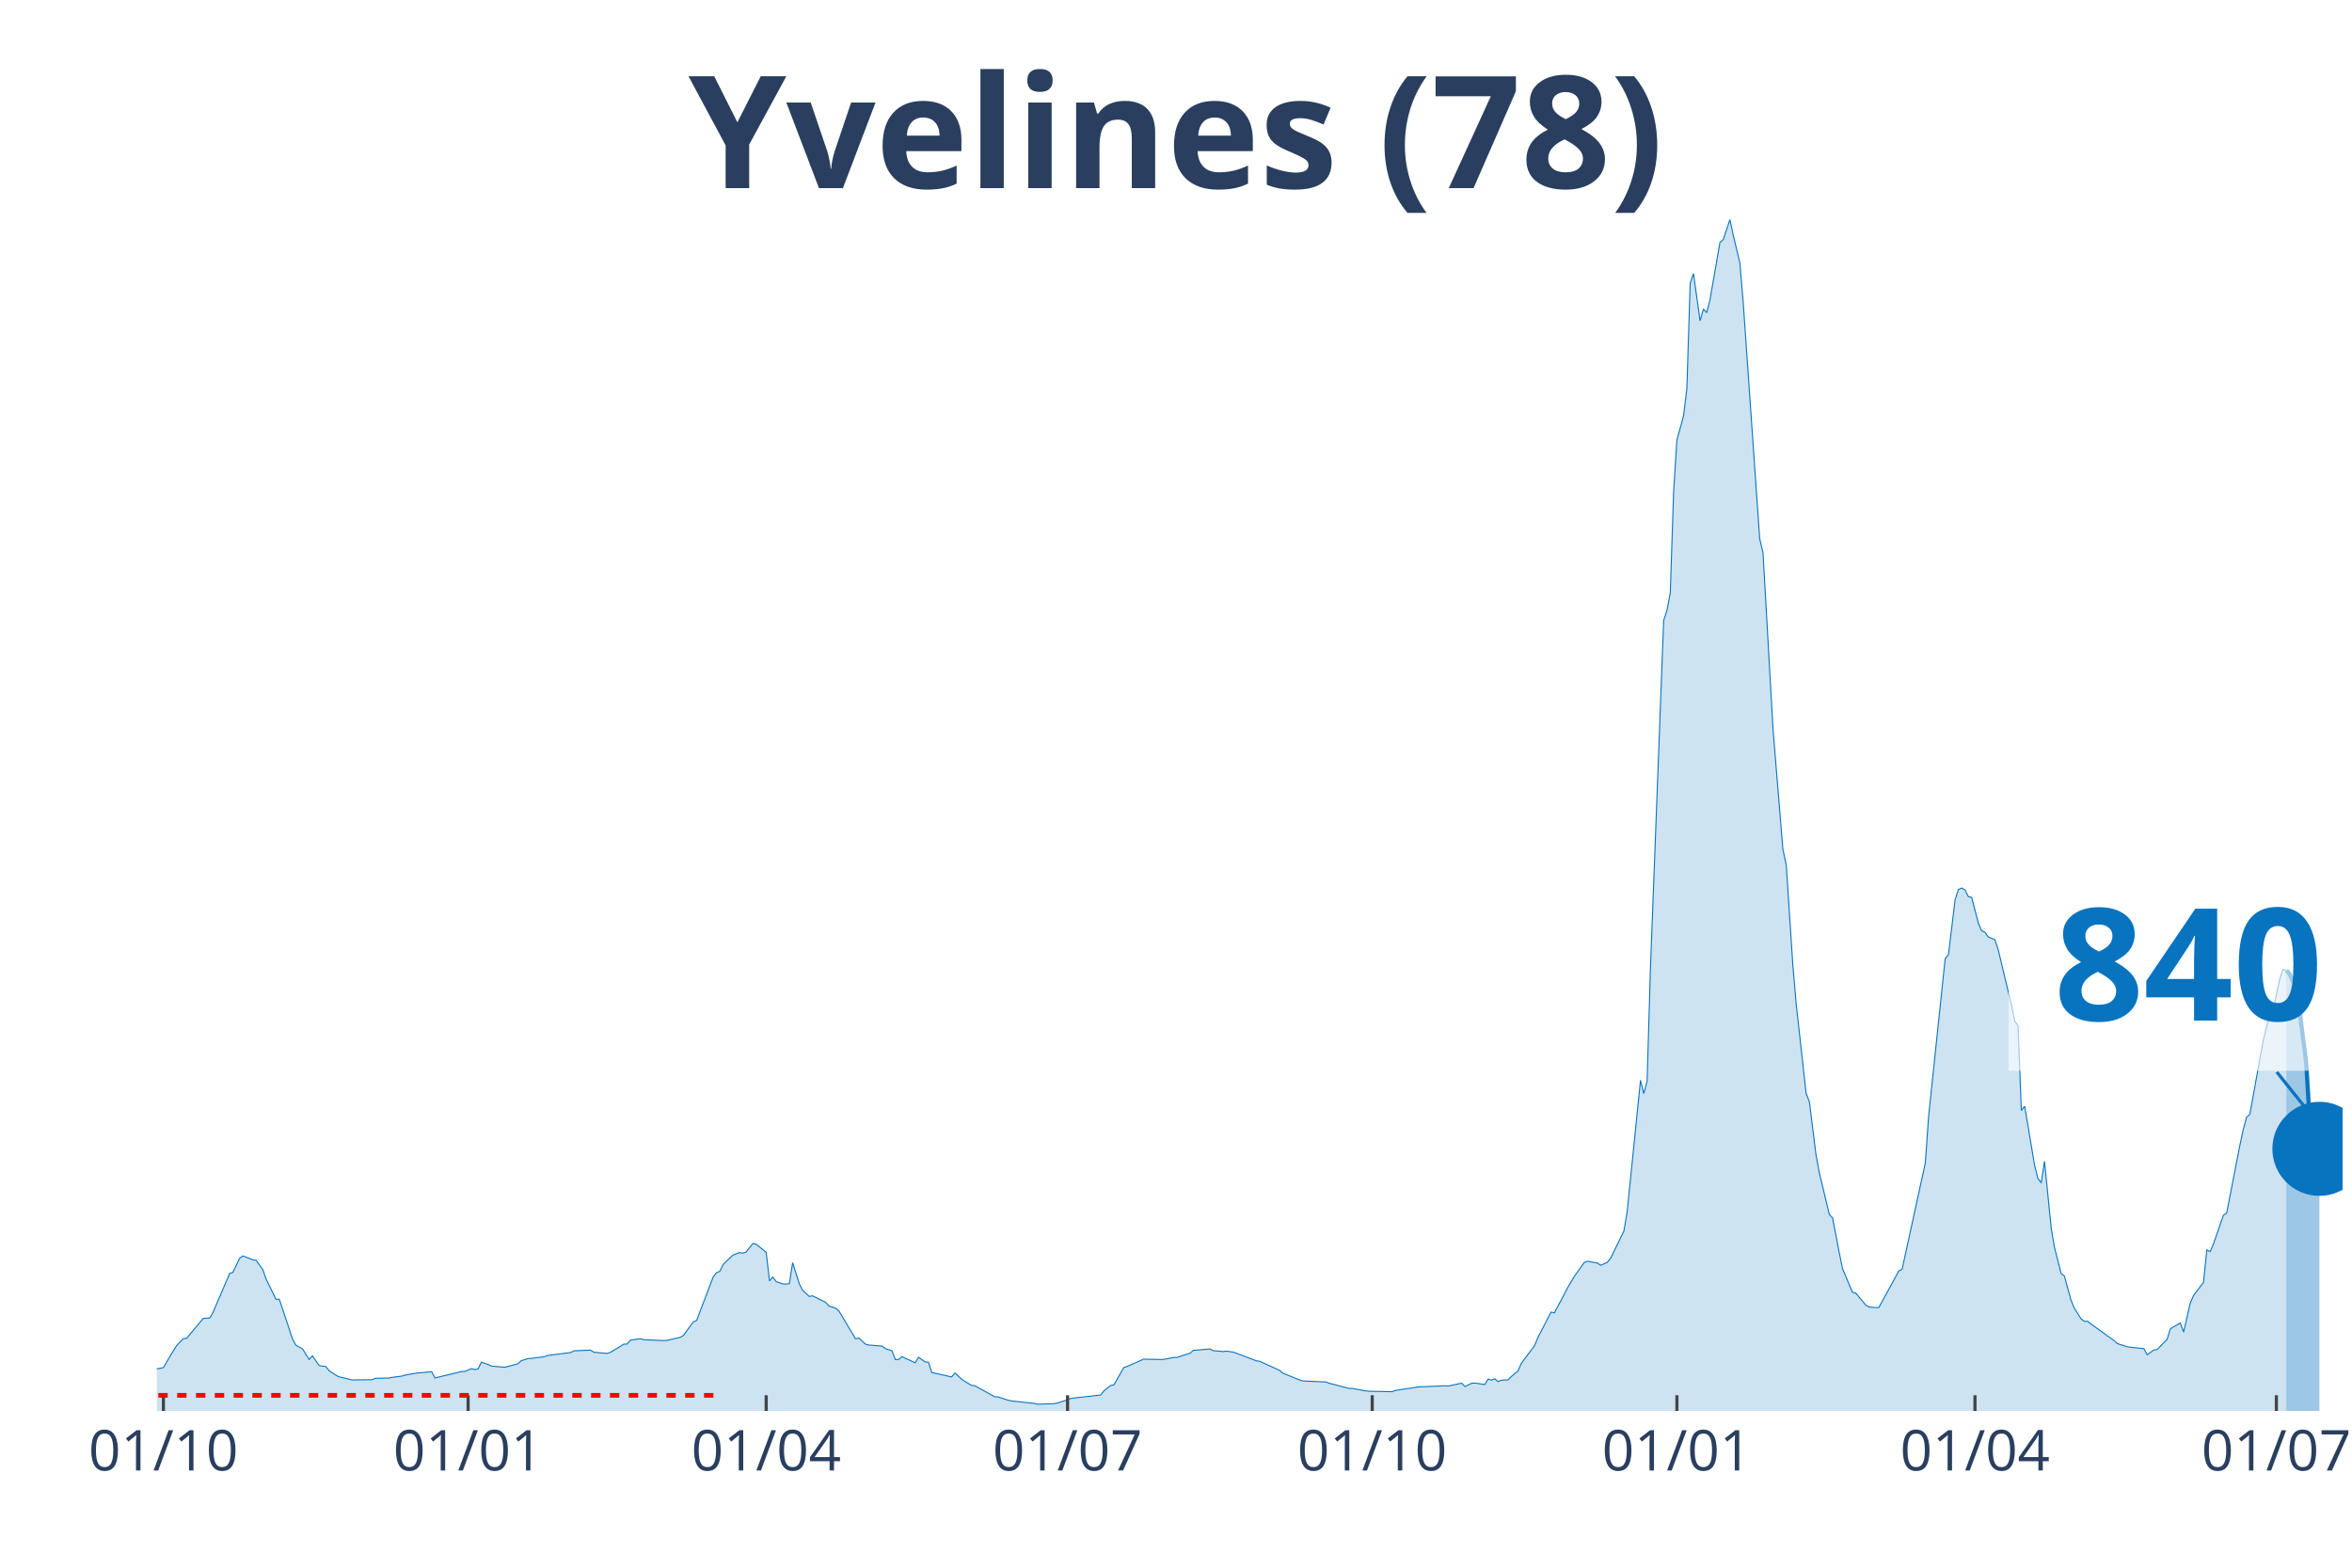
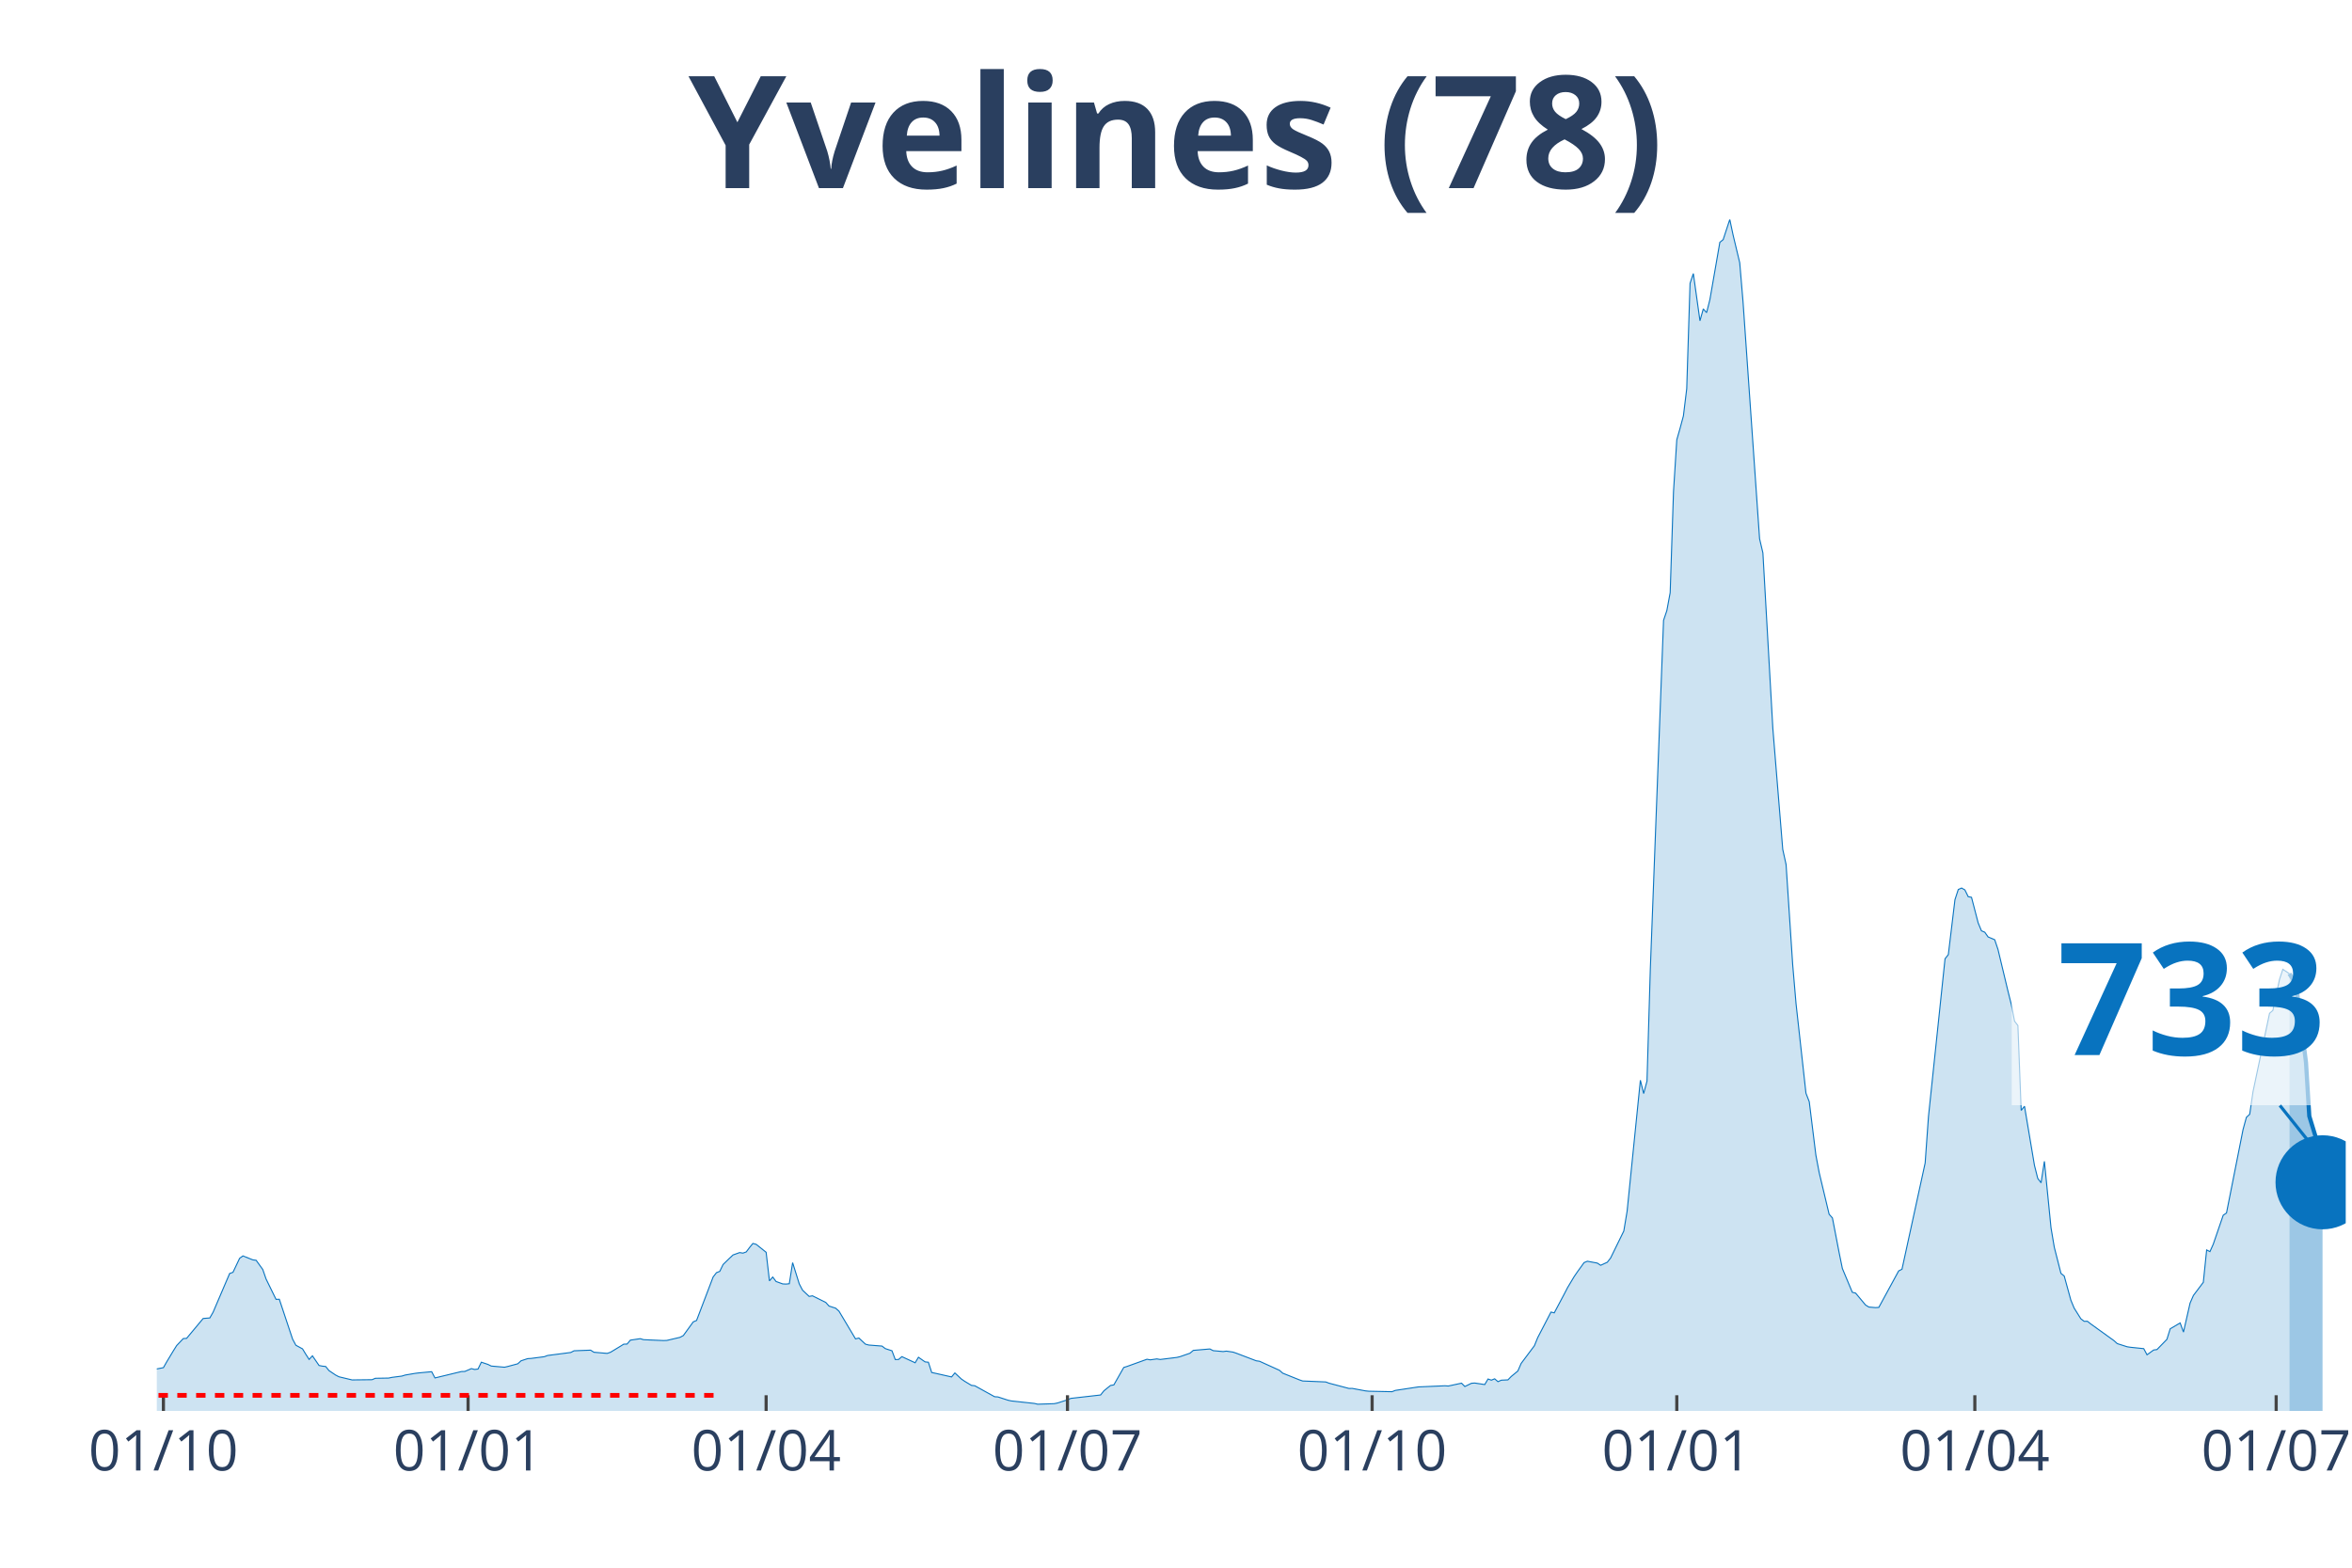
<svg xmlns="http://www.w3.org/2000/svg" class="main-svg" width="1125" height="750" style="" viewBox="0 0 750 500">
  <rect x="0" y="0" width="750" height="500" style="fill: rgb(0, 0, 0); fill-opacity: 0;" />
-   <defs id="defs-62d99f">
+   <defs id="defs-a2fc0c">
    <g class="clips">
-       <clipPath id="clip62d99fxyplot" class="plotclip">
-         <rect width="697" height="380" />
+       <clipPath id="clipa2fc0cxyplot" class="plotclip">
+         <rect width="698" height="380" />
      </clipPath>
-       <clipPath class="axesclip" id="clip62d99fx">
-         <rect x="50" y="0" width="697" height="500" />
+       <clipPath class="axesclip" id="clipa2fc0cx">
+         <rect x="50" y="0" width="698" height="500" />
      </clipPath>
-       <clipPath class="axesclip" id="clip62d99fy">
+       <clipPath class="axesclip" id="clipa2fc0cy">
        <rect x="0" y="70" width="750" height="380" />
      </clipPath>
-       <clipPath class="axesclip" id="clip62d99fxy">
-         <rect x="50" y="70" width="697" height="380" />
+       <clipPath class="axesclip" id="clipa2fc0cxy">
+         <rect x="50" y="70" width="698" height="380" />
      </clipPath>
    </g>
    <g class="gradients" />
  </defs>
  <g class="bglayer">
-     <rect class="bg" x="50" y="70" width="697" height="380" style="fill: rgb(0, 0, 0); fill-opacity: 0; stroke-width: 0;" />
+     <rect class="bg" x="50" y="70" width="698" height="380" style="fill: rgb(0, 0, 0); fill-opacity: 0; stroke-width: 0;" />
  </g>
  <g class="layer-below">
    <g class="imagelayer" />
    <g class="shapelayer" />
  </g>
  <g class="cartesianlayer">
    <g class="subplot xy">
      <g class="layer-subplot">
        <g class="shapelayer" />
        <g class="imagelayer" />
      </g>
      <g class="gridlayer">
        <g class="x">
          <path class="xgrid crisp" transform="translate(52.11,0)" d="M0,70v380" style="stroke: rgb(255, 255, 255); stroke-opacity: 1; stroke-width: 1px;" />
-           <path class="xgrid crisp" transform="translate(149.27,0)" d="M0,70v380" style="stroke: rgb(255, 255, 255); stroke-opacity: 1; stroke-width: 1px;" />
-           <path class="xgrid crisp" transform="translate(244.32,0)" d="M0,70v380" style="stroke: rgb(255, 255, 255); stroke-opacity: 1; stroke-width: 1px;" />
-           <path class="xgrid crisp" transform="translate(340.42,0)" d="M0,70v380" style="stroke: rgb(255, 255, 255); stroke-opacity: 1; stroke-width: 1px;" />
-           <path class="xgrid crisp" transform="translate(437.57,0)" d="M0,70v380" style="stroke: rgb(255, 255, 255); stroke-opacity: 1; stroke-width: 1px;" />
-           <path class="xgrid crisp" transform="translate(534.73,0)" d="M0,70v380" style="stroke: rgb(255, 255, 255); stroke-opacity: 1; stroke-width: 1px;" />
-           <path class="xgrid crisp" transform="translate(629.78,0)" d="M0,70v380" style="stroke: rgb(255, 255, 255); stroke-opacity: 1; stroke-width: 1px;" />
-           <path class="xgrid crisp" transform="translate(725.88,0)" d="M0,70v380" style="stroke: rgb(255, 255, 255); stroke-opacity: 1; stroke-width: 1px;" />
+           <path class="xgrid crisp" transform="translate(149.26,0)" d="M0,70v380" style="stroke: rgb(255, 255, 255); stroke-opacity: 1; stroke-width: 1px;" />
+           <path class="xgrid crisp" transform="translate(244.3,0)" d="M0,70v380" style="stroke: rgb(255, 255, 255); stroke-opacity: 1; stroke-width: 1px;" />
+           <path class="xgrid crisp" transform="translate(340.39,0)" d="M0,70v380" style="stroke: rgb(255, 255, 255); stroke-opacity: 1; stroke-width: 1px;" />
+           <path class="xgrid crisp" transform="translate(437.54,0)" d="M0,70v380" style="stroke: rgb(255, 255, 255); stroke-opacity: 1; stroke-width: 1px;" />
+           <path class="xgrid crisp" transform="translate(534.69,0)" d="M0,70v380" style="stroke: rgb(255, 255, 255); stroke-opacity: 1; stroke-width: 1px;" />
+           <path class="xgrid crisp" transform="translate(629.73,0)" d="M0,70v380" style="stroke: rgb(255, 255, 255); stroke-opacity: 1; stroke-width: 1px;" />
+           <path class="xgrid crisp" transform="translate(725.82,0)" d="M0,70v380" style="stroke: rgb(255, 255, 255); stroke-opacity: 1; stroke-width: 1px;" />
        </g>
        <g class="y" />
      </g>
      <g class="zerolinelayer" />
      <path class="xlines-below" />
      <path class="ylines-below" />
      <g class="overlines-below" />
      <g class="xaxislayer-below" />
      <g class="yaxislayer-below" />
      <g class="overaxes-below" />
-       <g class="plot" transform="translate(50, 70)" clip-path="url('#clip62d99fxyplot')">
+       <g class="plot" transform="translate(50, 70)" clip-path="url('#clipa2fc0cxyplot')">
        <g class="scatterlayer mlayer">
-           <g class="trace scatter trace3effeb" style="stroke-miterlimit: 2;">
+           <g class="trace scatter trace78f737" style="stroke-miterlimit: 2;">
            <g class="fills">
              <g>
-                 <path class="js-fill" d="M679.05,380L-143.62,380L-143.62,378.78L-120.39,379.43L-119.33,379.51L-79.2,379.07L-78.15,379.01L-65.48,378.24L-64.42,378.26L-58.08,377.18L-57.03,377.17L-52.8,377.4L-51.75,377.15L-41.19,376.08L-40.13,375.43L-15.84,368.32L-14.78,368.28L-6.34,367.33L-5.28,367.53L-1.06,367.34L0,366.61L2.11,366.2L3.17,364.33L5.28,360.83L6.34,359.14L8.45,356.92L9.5,356.86L14.78,350.52L15.84,350.43L16.9,350.35L17.95,348.52L23.23,336.17L24.29,335.79L26.4,331.34L27.46,330.56L30.63,331.82L31.68,331.96L33.79,334.89L34.85,337.94L38.02,344.41L39.07,344.39L43.3,357.1L44.35,359.06L46.47,360.2L47.52,361.94L48.58,363.57L49.63,362.43L51.75,365.51L52.8,365.72L53.86,365.83L54.92,367.14L57.03,368.56L58.08,369.11L62.31,370.12L63.36,370.1L68.64,370.04L69.7,369.59L73.92,369.52L74.98,369.3L78.15,368.89L79.2,368.56L82.37,368.02L83.43,367.89L87.65,367.49L88.71,369.48L97.16,367.44L98.21,367.41L100.33,366.51L101.38,366.78L102.44,366.64L103.49,364.46L105.61,365.17L106.66,365.69L110.89,366.06L111.94,365.82L115.11,364.97L116.17,364.01L118.28,363.32L119.33,363.26L123.56,362.71L124.62,362.32L132.01,361.36L133.06,360.82L138.34,360.62L139.4,361.29L143.62,361.65L144.68,361.29L147.85,359.37L148.9,358.71L149.96,358.68L151.02,357.43L154.18,356.96L155.24,357.28L161.58,357.56L162.63,357.52L166.86,356.53L167.91,355.96L171.08,351.59L172.14,351.15L177.42,337.28L178.47,335.91L179.53,335.49L180.59,333.31L182.7,331.25L183.75,330.26L185.87,329.5L186.92,329.67L187.98,329.29L189.03,327.88L190.09,326.59L191.15,326.87L194.32,329.4L195.37,338.52L196.43,337.3L197.48,338.72L199.6,339.49L200.65,339.54L201.71,339.43L202.76,332.71L204.88,339.47L205.93,341.5L208.04,343.48L209.1,343.29L213.32,345.39L214.38,346.55L216.49,347.24L217.55,348.18L222.83,357.03L223.88,356.75L226,358.71L227.05,358.99L231.28,359.32L232.33,360.13L234.45,360.82L235.5,363.62L236.56,363.59L237.61,362.69L241.84,364.64L242.89,362.89L245.01,364.36L246.06,364.47L247.12,367.75L248.17,367.97L253.45,369.16L254.51,367.89L256.62,369.86L257.68,370.58L259.79,371.85L260.85,371.97L267.18,375.47L268.24,375.54L271.41,376.57L272.46,376.81L279.86,377.61L280.91,377.86L286.19,377.69L287.25,377.47L290.42,376.46L291.47,376L300.98,374.92L302.03,373.59L304.15,371.88L305.2,371.7L308.37,366.14L309.43,365.81L314.71,363.48L315.76,363.52L319.99,363.59L321.04,363.57L324.21,362.96L325.27,362.94L329.49,361.59L330.55,360.69L335.83,360.24L336.88,360.78L340.05,361.07L341.11,360.93L343.22,361.24L344.28,361.6L350.61,364.01L351.67,364.16L358,367.04L359.06,367.96L364.34,370.08L365.4,370.45L372.79,370.76L373.85,371.16L380.18,372.83L381.24,372.82L385.46,373.61L386.52,373.72L393.91,373.87L394.97,373.46L402.36,372.34L403.42,372.3L410.81,371.98L411.86,372.06L416.09,371.15L417.14,372.21L419.26,371.18L420.31,371.11L423.48,371.59L424.54,369.82L425.59,370.19L426.65,369.76L427.7,370.67L428.76,370.2L430.87,370.1L431.93,369.02L434.04,367.27L435.1,364.85L439.32,359.2L440.38,356.62L444.6,348.47L445.66,348.72L448.83,342.74L449.88,340.69L451.99,337.16L453.05,335.63L455.16,332.69L456.22,332.26L459.39,332.85L460.44,333.55L462.55,332.59L463.61,331.26L467.83,322.61L468.89,316.29L473.12,274.53L474.17,278.78L475.23,274.8L476.28,239.1L480.51,127.86L481.56,124.74L482.62,119.03L483.68,86.87L484.73,70.28L485.79,66.56L486.84,62.65L487.9,53.98L488.96,20.36L490.01,17.25L492.12,32.31L493.18,28.54L494.24,29.71L495.29,25.54L498.46,7.28L499.52,6.42L501.63,0L502.68,4.94L504.8,13.8L505.85,26.2L511.13,101.83L512.19,106.36L515.36,162.3L516.41,175.21L518.53,200.92L519.58,205.72L521.69,237.7L522.75,250.08L525.92,278.67L526.97,281.38L529.09,298.4L530.14,304.01L533.31,317.28L534.37,318.45L536.48,329.43L537.53,334.58L540.7,342.16L541.76,342.43L544.93,346.22L545.98,346.87L548.1,347.05L549.15,346.98L555.49,335.35L556.54,334.81L563.94,300.93L564.99,286.08L570.27,235.79L571.33,234.46L573.44,216.95L574.5,213.7L575.55,213.23L576.61,213.83L577.67,215.99L578.72,216.19L580.83,224.34L581.89,226.87L582.95,227.32L584,228.82L586.11,229.72L587.17,232.84L590.34,246.09L591.39,250.31L592.45,255.71L593.51,257.08L594.56,284.16L595.62,282.83L598.79,301.67L599.84,305.83L600.9,307.24L601.95,300.4L604.07,321.58L605.12,327.81L607.23,336.13L608.29,336.99L610.4,344.68L611.46,347.22L613.57,350.59L614.63,351.42L615.68,351.41L616.74,352.25L624.13,357.57L625.19,358.53L628.36,359.54L629.41,359.7L633.64,360.14L634.69,362.1L636.8,360.57L637.86,360.43L641.03,357.17L642.08,353.8L645.25,351.94L646.31,354.86L648.42,345.6L649.48,343.17L652.65,338.98L653.7,328.66L654.76,329.19L655.81,326.82L658.98,317.59L660.04,316.87L664.26,295.21L665.32,290.25L666.37,286.37L667.43,285.38L670.6,267.83L671.65,262.09L673.77,253.18L674.82,252.26L676.93,242.4L677.99,239.16L679.05,239.5" style="fill: rgb(8, 115, 191); fill-opacity: 0.2; stroke-width: 0;" />
+                 <path class="js-fill" d="M680.05,380L-143.61,380L-143.61,378.78L-120.38,379.43L-119.33,379.51L-78.14,379.01L-77.09,378.84L-66.53,378.2L-65.47,378.24L-52.8,377.4L-51.74,377.15L-41.18,376.08L-40.13,375.43L-15.84,368.32L-14.78,368.28L-6.34,367.33L-5.28,367.53L-1.06,367.34L0,366.61L2.11,366.2L3.17,364.33L5.28,360.83L6.34,359.14L8.45,356.92L9.5,356.86L14.78,350.52L15.84,350.43L16.9,350.35L17.95,348.52L23.23,336.17L24.29,335.79L26.4,331.34L27.46,330.56L30.62,331.82L31.68,331.96L33.79,334.89L34.85,337.94L38.02,344.41L39.07,344.39L43.3,357.1L44.35,359.06L46.46,360.2L47.52,361.94L48.57,363.57L49.63,362.43L51.74,365.51L52.8,365.72L53.85,365.83L54.91,367.14L57.02,368.56L58.08,369.11L62.3,370.12L63.36,370.1L68.64,370.04L69.69,369.59L73.92,369.52L74.97,369.3L78.14,368.89L79.2,368.56L82.37,368.02L83.42,367.89L87.65,367.49L88.7,369.48L97.15,367.44L98.21,367.41L100.32,366.51L101.37,366.78L102.43,366.64L103.49,364.46L105.6,365.17L106.65,365.69L110.88,366.06L111.93,365.82L115.1,364.97L116.16,364.01L118.27,363.32L119.33,363.26L123.55,362.71L124.61,362.32L132,361.36L133.05,360.82L138.33,360.62L139.39,361.29L143.61,361.65L144.67,361.29L147.84,359.37L148.89,358.71L149.95,358.68L151,357.43L154.17,356.96L155.23,357.28L161.56,357.56L162.62,357.52L166.84,356.53L167.9,355.96L171.07,351.59L172.12,351.15L177.4,337.28L178.46,335.91L179.52,335.49L180.57,333.31L182.68,331.25L183.74,330.26L185.85,329.5L186.91,329.67L187.96,329.29L189.02,327.88L190.08,326.59L191.13,326.87L194.3,329.4L195.36,338.52L196.41,337.3L197.47,338.72L199.58,339.49L200.64,339.54L201.69,339.43L202.75,332.71L204.86,339.47L205.92,341.5L208.03,343.48L209.08,343.29L213.31,345.39L214.36,346.55L216.48,347.24L217.53,348.18L222.81,357.03L223.87,356.75L225.98,358.71L227.03,358.99L231.26,359.32L232.31,360.13L234.43,360.82L235.48,363.62L236.54,363.59L237.59,362.69L241.82,364.64L242.87,362.89L244.99,364.36L246.04,364.47L247.1,367.75L248.15,367.97L253.43,369.16L254.49,367.89L256.6,369.86L257.66,370.58L259.77,371.85L260.83,371.97L267.16,375.47L268.22,375.54L271.39,376.57L272.44,376.81L279.83,377.61L280.89,377.86L286.17,377.69L287.23,377.47L290.39,376.46L291.45,376L300.95,374.92L302.01,373.59L304.12,371.88L305.18,371.7L308.34,366.14L309.4,365.81L315.74,363.52L316.79,363.71L318.9,363.41L319.96,363.59L325.24,362.94L326.3,362.69L329.46,361.59L330.52,360.69L335.8,360.24L336.86,360.78L340.02,361.07L341.08,360.93L343.19,361.24L344.25,361.6L350.58,364.01L351.64,364.16L357.98,367.04L359.03,367.96L364.31,370.08L365.37,370.45L372.76,370.76L373.82,371.16L380.15,372.83L381.21,372.82L385.43,373.61L386.49,373.72L393.88,373.87L394.93,373.46L402.33,372.34L403.38,372.3L410.77,371.98L411.83,372.06L416.05,371.15L417.11,372.21L419.22,371.18L420.28,371.11L423.45,371.59L424.5,369.82L425.56,370.19L426.61,369.76L427.67,370.67L428.73,370.2L430.84,370.1L431.89,369.02L434.01,367.27L435.06,364.85L439.29,359.2L440.34,356.62L444.57,348.47L445.62,348.72L448.79,342.74L449.85,340.69L451.96,337.16L453.01,335.63L455.13,332.69L456.18,332.26L459.35,332.85L460.41,333.55L462.52,332.59L463.57,331.26L467.8,322.61L468.85,316.29L473.08,274.53L474.13,278.78L475.19,274.8L476.25,239.1L480.47,127.86L481.52,124.74L482.58,119.03L483.64,86.87L484.69,70.28L485.75,66.56L486.8,62.65L487.86,53.98L488.92,20.36L489.97,17.25L492.08,32.31L493.14,28.54L494.2,29.71L495.25,25.54L498.42,7.28L499.48,6.42L501.59,0L502.64,4.94L504.76,13.8L505.81,26.2L511.09,101.83L512.15,106.36L515.32,162.3L516.37,175.21L518.48,200.92L519.54,205.72L521.65,237.7L522.71,250.08L525.88,278.67L526.93,281.38L529.04,298.4L530.1,304.01L533.27,317.28L534.32,318.45L536.44,329.43L537.49,334.58L540.66,342.16L541.72,342.43L544.88,346.22L545.94,346.87L548.05,347.05L549.11,346.98L555.44,335.35L556.5,334.81L563.89,300.93L564.95,286.08L570.23,235.79L571.28,234.46L573.39,216.95L574.45,213.7L575.51,213.23L576.56,213.83L577.62,215.99L578.67,216.19L580.79,224.34L581.84,226.87L582.9,227.32L583.95,228.82L586.07,229.72L587.12,232.84L590.29,246.09L591.35,250.31L592.4,255.71L593.46,257.08L594.51,284.16L595.57,282.83L598.74,301.67L599.79,305.83L600.85,307.24L601.91,300.4L604.02,321.58L605.07,327.81L607.19,336.13L608.24,336.99L610.35,344.68L611.41,347.22L613.52,350.59L614.58,351.42L615.63,351.41L616.69,352.25L624.08,357.57L625.14,358.53L628.31,359.54L629.36,359.7L633.59,360.14L634.64,362.1L636.75,360.57L637.81,360.43L640.98,357.17L642.03,353.8L645.2,351.94L646.26,354.86L648.37,345.6L649.43,343.17L652.59,338.98L653.65,328.66L654.7,329.19L655.76,326.82L658.93,317.59L659.98,316.87L665.26,290.25L666.32,286.37L667.38,285.38L668.43,278.2L673.71,253.18L674.77,252.26L676.88,242.4L677.94,239.15L680.05,240.56" style="fill: rgb(8, 115, 191); fill-opacity: 0.2; stroke-width: 0;" />
              </g>
            </g>
            <g class="errorbars" />
            <g class="lines">
-               <path class="js-line" d="M-143.62,378.78L-120.39,379.43L-119.33,379.51L-79.2,379.07L-78.15,379.01L-65.48,378.24L-64.42,378.26L-58.08,377.18L-57.03,377.17L-52.8,377.4L-51.75,377.15L-41.19,376.08L-40.13,375.43L-15.84,368.32L-14.78,368.28L-6.34,367.33L-5.28,367.53L-1.06,367.34L0,366.61L2.11,366.2L3.17,364.33L5.28,360.83L6.34,359.14L8.45,356.92L9.5,356.86L14.78,350.52L15.84,350.43L16.9,350.35L17.95,348.52L23.23,336.17L24.29,335.79L26.4,331.34L27.46,330.56L30.63,331.82L31.68,331.96L33.79,334.89L34.85,337.94L38.02,344.41L39.07,344.39L43.3,357.1L44.35,359.06L46.47,360.2L47.52,361.94L48.58,363.57L49.63,362.43L51.75,365.51L52.8,365.72L53.86,365.83L54.92,367.14L57.03,368.56L58.08,369.11L62.31,370.12L63.36,370.1L68.64,370.04L69.7,369.59L73.92,369.52L74.98,369.3L78.15,368.89L79.2,368.56L82.37,368.02L83.43,367.89L87.65,367.49L88.71,369.48L97.16,367.44L98.21,367.41L100.33,366.51L101.38,366.78L102.44,366.64L103.49,364.46L105.61,365.17L106.66,365.69L110.89,366.06L111.94,365.82L115.11,364.97L116.17,364.01L118.28,363.32L119.33,363.26L123.56,362.71L124.62,362.32L132.01,361.36L133.06,360.82L138.34,360.62L139.4,361.29L143.62,361.65L144.68,361.29L147.85,359.37L148.9,358.71L149.96,358.68L151.02,357.43L154.18,356.96L155.24,357.28L161.58,357.56L162.63,357.52L166.86,356.53L167.91,355.96L171.08,351.59L172.14,351.15L177.42,337.28L178.47,335.91L179.53,335.49L180.59,333.31L182.7,331.25L183.75,330.26L185.87,329.5L186.92,329.67L187.98,329.29L189.03,327.88L190.09,326.59L191.15,326.87L194.32,329.4L195.37,338.52L196.43,337.3L197.48,338.72L199.6,339.49L200.65,339.54L201.71,339.43L202.76,332.71L204.88,339.47L205.93,341.5L208.04,343.48L209.1,343.29L213.32,345.39L214.38,346.55L216.49,347.24L217.55,348.18L222.83,357.03L223.88,356.75L226,358.71L227.05,358.99L231.28,359.32L232.33,360.13L234.45,360.82L235.5,363.62L236.56,363.59L237.61,362.69L241.84,364.64L242.89,362.89L245.01,364.36L246.06,364.47L247.12,367.75L248.17,367.97L253.45,369.16L254.51,367.89L256.62,369.86L257.68,370.58L259.79,371.85L260.85,371.97L267.18,375.47L268.24,375.54L271.41,376.57L272.46,376.81L279.86,377.61L280.91,377.86L286.19,377.69L287.25,377.47L290.42,376.46L291.47,376L300.98,374.92L302.03,373.59L304.15,371.88L305.2,371.7L308.37,366.14L309.43,365.81L314.71,363.48L315.76,363.52L319.99,363.59L321.04,363.57L324.21,362.96L325.27,362.94L329.49,361.59L330.55,360.69L335.83,360.24L336.88,360.78L340.05,361.07L341.11,360.93L343.22,361.24L344.28,361.6L350.61,364.01L351.67,364.16L358,367.04L359.06,367.96L364.34,370.08L365.4,370.45L372.79,370.76L373.85,371.16L380.18,372.83L381.24,372.82L385.46,373.61L386.52,373.72L393.91,373.87L394.97,373.46L402.36,372.34L403.42,372.3L410.81,371.98L411.86,372.06L416.09,371.15L417.14,372.21L419.26,371.18L420.31,371.11L423.48,371.59L424.54,369.82L425.59,370.19L426.65,369.76L427.7,370.67L428.76,370.2L430.87,370.1L431.93,369.02L434.04,367.27L435.1,364.85L439.32,359.2L440.38,356.62L444.6,348.47L445.66,348.72L448.83,342.74L449.88,340.69L451.99,337.16L453.05,335.63L455.16,332.69L456.22,332.26L459.39,332.85L460.44,333.55L462.55,332.59L463.61,331.26L467.83,322.61L468.89,316.29L473.12,274.53L474.17,278.78L475.23,274.8L476.28,239.1L480.51,127.86L481.56,124.74L482.62,119.03L483.68,86.87L484.73,70.28L485.79,66.56L486.84,62.65L487.9,53.98L488.96,20.36L490.01,17.25L492.12,32.31L493.18,28.54L494.24,29.71L495.29,25.54L498.46,7.28L499.52,6.42L501.63,0L502.68,4.94L504.8,13.8L505.85,26.2L511.13,101.83L512.19,106.36L515.36,162.3L516.41,175.21L518.53,200.92L519.58,205.72L521.69,237.7L522.75,250.08L525.92,278.67L526.97,281.38L529.09,298.4L530.14,304.01L533.31,317.28L534.37,318.45L536.48,329.43L537.53,334.58L540.7,342.16L541.76,342.43L544.93,346.22L545.98,346.87L548.1,347.05L549.15,346.98L555.49,335.35L556.54,334.81L563.94,300.93L564.99,286.08L570.27,235.79L571.33,234.46L573.44,216.95L574.5,213.7L575.55,213.23L576.61,213.83L577.67,215.99L578.72,216.19L580.83,224.34L581.89,226.87L582.95,227.32L584,228.82L586.11,229.72L587.17,232.84L590.34,246.09L591.39,250.31L592.45,255.71L593.51,257.08L594.56,284.16L595.62,282.83L598.79,301.67L599.84,305.83L600.9,307.24L601.95,300.4L604.07,321.58L605.12,327.81L607.23,336.13L608.29,336.99L610.4,344.68L611.46,347.22L613.57,350.59L614.63,351.42L615.68,351.41L616.74,352.25L624.13,357.57L625.19,358.53L628.36,359.54L629.41,359.7L633.64,360.14L634.69,362.1L636.8,360.57L637.86,360.43L641.03,357.17L642.08,353.8L645.25,351.94L646.31,354.86L648.42,345.6L649.48,343.17L652.65,338.98L653.7,328.66L654.76,329.19L655.81,326.82L658.98,317.59L660.04,316.87L664.26,295.21L665.32,290.25L666.37,286.37L667.43,285.38L670.6,267.83L671.65,262.09L673.77,253.18L674.82,252.26L676.93,242.4L677.99,239.16L679.05,239.5" style="vector-effect: non-scaling-stroke; fill: none; stroke: rgb(8, 115, 191); stroke-opacity: 1; stroke-width: 0.5px; opacity: 1;" />
+               <path class="js-line" d="M-143.61,378.78L-120.38,379.43L-119.33,379.51L-78.14,379.01L-77.09,378.84L-66.53,378.2L-65.47,378.24L-52.8,377.4L-51.74,377.15L-41.18,376.08L-40.13,375.43L-15.84,368.32L-14.78,368.28L-6.34,367.33L-5.28,367.53L-1.06,367.34L0,366.61L2.11,366.2L3.17,364.33L5.28,360.83L6.34,359.14L8.45,356.92L9.5,356.86L14.78,350.52L15.84,350.43L16.9,350.35L17.95,348.52L23.23,336.17L24.29,335.79L26.4,331.34L27.46,330.56L30.62,331.82L31.68,331.96L33.79,334.89L34.85,337.94L38.02,344.41L39.07,344.39L43.3,357.1L44.35,359.06L46.46,360.2L47.52,361.94L48.57,363.57L49.63,362.43L51.74,365.51L52.8,365.72L53.85,365.83L54.91,367.14L57.02,368.56L58.08,369.11L62.3,370.12L63.36,370.1L68.64,370.04L69.69,369.59L73.92,369.52L74.97,369.3L78.14,368.89L79.2,368.56L82.37,368.02L83.42,367.89L87.65,367.49L88.7,369.48L97.15,367.44L98.21,367.41L100.32,366.51L101.37,366.78L102.43,366.64L103.49,364.46L105.6,365.17L106.65,365.69L110.88,366.06L111.93,365.82L115.1,364.97L116.16,364.01L118.27,363.32L119.33,363.26L123.55,362.71L124.61,362.32L132,361.36L133.05,360.82L138.33,360.62L139.39,361.29L143.61,361.65L144.67,361.29L147.84,359.37L148.89,358.71L149.95,358.68L151,357.43L154.17,356.96L155.23,357.28L161.56,357.56L162.62,357.52L166.84,356.53L167.9,355.96L171.07,351.59L172.12,351.15L177.4,337.28L178.46,335.91L179.52,335.49L180.57,333.31L182.68,331.25L183.74,330.26L185.85,329.5L186.91,329.67L187.96,329.29L189.02,327.88L190.08,326.59L191.13,326.87L194.3,329.4L195.36,338.52L196.41,337.3L197.47,338.72L199.58,339.49L200.64,339.54L201.69,339.43L202.75,332.71L204.86,339.47L205.92,341.5L208.03,343.48L209.08,343.29L213.31,345.39L214.36,346.55L216.48,347.24L217.53,348.18L222.81,357.03L223.87,356.75L225.98,358.71L227.03,358.99L231.26,359.32L232.31,360.13L234.43,360.82L235.48,363.62L236.54,363.59L237.59,362.69L241.82,364.64L242.87,362.89L244.99,364.36L246.04,364.47L247.1,367.75L248.15,367.97L253.43,369.16L254.49,367.89L256.6,369.86L257.66,370.58L259.77,371.85L260.83,371.97L267.16,375.47L268.22,375.54L271.39,376.57L272.44,376.81L279.83,377.61L280.89,377.86L286.17,377.69L287.23,377.47L290.39,376.46L291.45,376L300.95,374.92L302.01,373.59L304.12,371.88L305.18,371.7L308.34,366.14L309.4,365.81L315.74,363.52L316.79,363.71L318.9,363.41L319.96,363.59L325.24,362.94L326.3,362.69L329.46,361.59L330.52,360.69L335.8,360.24L336.86,360.78L340.02,361.07L341.08,360.93L343.19,361.24L344.25,361.6L350.58,364.01L351.64,364.16L357.98,367.04L359.03,367.96L364.31,370.08L365.37,370.45L372.76,370.76L373.82,371.16L380.15,372.83L381.21,372.82L385.43,373.61L386.49,373.72L393.88,373.87L394.93,373.46L402.33,372.34L403.38,372.3L410.77,371.98L411.83,372.06L416.05,371.15L417.11,372.21L419.22,371.18L420.28,371.11L423.45,371.59L424.5,369.82L425.56,370.19L426.61,369.76L427.67,370.67L428.73,370.2L430.84,370.1L431.89,369.02L434.01,367.27L435.06,364.85L439.29,359.2L440.34,356.62L444.57,348.47L445.62,348.72L448.79,342.74L449.85,340.69L451.96,337.16L453.01,335.63L455.13,332.69L456.18,332.26L459.35,332.85L460.41,333.55L462.52,332.59L463.57,331.26L467.8,322.61L468.85,316.29L473.08,274.53L474.13,278.78L475.19,274.8L476.25,239.1L480.47,127.86L481.52,124.74L482.58,119.03L483.64,86.87L484.69,70.28L485.75,66.56L486.8,62.65L487.86,53.98L488.92,20.36L489.97,17.25L492.08,32.31L493.14,28.54L494.2,29.71L495.25,25.54L498.42,7.28L499.48,6.42L501.59,0L502.64,4.94L504.76,13.8L505.81,26.2L511.09,101.83L512.15,106.36L515.32,162.3L516.37,175.21L518.48,200.92L519.54,205.72L521.65,237.7L522.71,250.08L525.88,278.67L526.93,281.38L529.04,298.4L530.1,304.01L533.27,317.28L534.32,318.45L536.44,329.43L537.49,334.58L540.66,342.16L541.72,342.43L544.88,346.22L545.94,346.87L548.05,347.05L549.11,346.98L555.44,335.35L556.5,334.81L563.89,300.93L564.95,286.08L570.23,235.79L571.28,234.46L573.39,216.95L574.45,213.7L575.51,213.23L576.56,213.83L577.62,215.99L578.67,216.19L580.79,224.34L581.84,226.87L582.9,227.32L583.95,228.82L586.07,229.72L587.12,232.84L590.29,246.09L591.35,250.31L592.4,255.71L593.46,257.08L594.51,284.16L595.57,282.83L598.74,301.67L599.79,305.83L600.85,307.24L601.91,300.4L604.02,321.58L605.07,327.81L607.19,336.13L608.24,336.99L610.35,344.68L611.41,347.22L613.52,350.59L614.58,351.42L615.63,351.41L616.69,352.25L624.08,357.57L625.14,358.53L628.31,359.54L629.36,359.7L633.59,360.14L634.64,362.1L636.75,360.57L637.81,360.43L640.98,357.17L642.03,353.8L645.2,351.94L646.26,354.86L648.37,345.6L649.43,343.17L652.59,338.98L653.65,328.66L654.7,329.19L655.76,326.82L658.93,317.59L659.98,316.87L665.26,290.25L666.32,286.37L667.38,285.38L668.43,278.2L673.71,253.18L674.77,252.26L676.88,242.4L677.94,239.15L680.05,240.56" style="vector-effect: non-scaling-stroke; fill: none; stroke: rgb(8, 115, 191); stroke-opacity: 1; stroke-width: 0.5px; opacity: 1;" />
            </g>
            <g class="points" />
            <g class="text" />
          </g>
-           <g class="trace scatter trace4c8d88" style="stroke-miterlimit: 2;">
+           <g class="trace scatter tracee95baf" style="stroke-miterlimit: 2;">
            <g class="fills">
              <g>
-                 <path class="js-fill" d="M689.61,380L679.05,380L679.05,239.5L680.1,240.57L681.16,243L682.22,243.97L683.27,252.3L685.38,268.88L686.44,286.04L689.61,296.41" style="fill: rgb(8, 115, 191); fill-opacity: 0.4; stroke-width: 0;" />
+                 <path class="js-fill" d="M690.61,380L680.05,380L680.05,240.56L682.16,243.96L683.22,252.27L685.33,268.82L686.38,285.98L689.55,296.32L690.61,307.08" style="fill: rgb(8, 115, 191); fill-opacity: 0.4; stroke-width: 0;" />
              </g>
            </g>
            <g class="errorbars" />
            <g class="lines">
-               <path class="js-line" d="M679.05,239.5L680.1,240.57L681.16,243L682.22,243.97L683.27,252.3L685.38,268.88L686.44,286.04L689.61,296.41" style="vector-effect: non-scaling-stroke; fill: none; stroke: rgb(8, 115, 191); stroke-opacity: 1; stroke-width: 2px; opacity: 1;" />
+               <path class="js-line" d="M680.05,240.56L682.16,243.96L683.22,252.27L685.33,268.82L686.38,285.98L689.55,296.32L690.61,307.08" style="vector-effect: non-scaling-stroke; fill: none; stroke: rgb(8, 115, 191); stroke-opacity: 1; stroke-width: 2px; opacity: 1;" />
            </g>
            <g class="points" />
            <g class="text" />
          </g>
-           <g class="trace scatter trace38d9b2" style="stroke-miterlimit: 2; opacity: 1;">
+           <g class="trace scatter tracecebdab" style="stroke-miterlimit: 2; opacity: 1;">
            <g class="fills" />
            <g class="errorbars" />
            <g class="lines" />
            <g class="points">
-               <path class="point" transform="translate(689.61,296.41)" d="M15,0A15,15 0 1,1 0,-15A15,15 0 0,1 15,0Z" style="opacity: 1; stroke-width: 0px; fill: rgb(8, 115, 191); fill-opacity: 1;" />
+               <path class="point" transform="translate(690.61,307.08)" d="M15,0A15,15 0 1,1 0,-15A15,15 0 0,1 15,0Z" style="opacity: 1; stroke-width: 0px; fill: rgb(8, 115, 191); fill-opacity: 1;" />
            </g>
            <g class="text" />
          </g>
        </g>
      </g>
      <g class="overplot" />
      <path class="xlines-above crisp" style="fill: none; stroke-width: 1px; stroke: rgb(0, 0, 0); stroke-opacity: 0;" d="" />
      <path class="ylines-above crisp" style="fill: none;" d="M0,0" />
      <g class="overlines-above" />
      <g class="xaxislayer-above">
        <path class="xtick ticks crisp" d="M0,450v-5" transform="translate(52.11,0)" style="stroke: rgb(68, 68, 68); stroke-opacity: 1; stroke-width: 1px;" />
-         <path class="xtick ticks crisp" d="M0,450v-5" transform="translate(149.27,0)" style="stroke: rgb(68, 68, 68); stroke-opacity: 1; stroke-width: 1px;" />
-         <path class="xtick ticks crisp" d="M0,450v-5" transform="translate(244.32,0)" style="stroke: rgb(68, 68, 68); stroke-opacity: 1; stroke-width: 1px;" />
-         <path class="xtick ticks crisp" d="M0,450v-5" transform="translate(340.42,0)" style="stroke: rgb(68, 68, 68); stroke-opacity: 1; stroke-width: 1px;" />
-         <path class="xtick ticks crisp" d="M0,450v-5" transform="translate(437.57,0)" style="stroke: rgb(68, 68, 68); stroke-opacity: 1; stroke-width: 1px;" />
-         <path class="xtick ticks crisp" d="M0,450v-5" transform="translate(534.73,0)" style="stroke: rgb(68, 68, 68); stroke-opacity: 1; stroke-width: 1px;" />
-         <path class="xtick ticks crisp" d="M0,450v-5" transform="translate(629.78,0)" style="stroke: rgb(68, 68, 68); stroke-opacity: 1; stroke-width: 1px;" />
-         <path class="xtick ticks crisp" d="M0,450v-5" transform="translate(725.88,0)" style="stroke: rgb(68, 68, 68); stroke-opacity: 1; stroke-width: 1px;" />
+         <path class="xtick ticks crisp" d="M0,450v-5" transform="translate(149.26,0)" style="stroke: rgb(68, 68, 68); stroke-opacity: 1; stroke-width: 1px;" />
+         <path class="xtick ticks crisp" d="M0,450v-5" transform="translate(244.3,0)" style="stroke: rgb(68, 68, 68); stroke-opacity: 1; stroke-width: 1px;" />
+         <path class="xtick ticks crisp" d="M0,450v-5" transform="translate(340.39,0)" style="stroke: rgb(68, 68, 68); stroke-opacity: 1; stroke-width: 1px;" />
+         <path class="xtick ticks crisp" d="M0,450v-5" transform="translate(437.54,0)" style="stroke: rgb(68, 68, 68); stroke-opacity: 1; stroke-width: 1px;" />
+         <path class="xtick ticks crisp" d="M0,450v-5" transform="translate(534.69,0)" style="stroke: rgb(68, 68, 68); stroke-opacity: 1; stroke-width: 1px;" />
+         <path class="xtick ticks crisp" d="M0,450v-5" transform="translate(629.73,0)" style="stroke: rgb(68, 68, 68); stroke-opacity: 1; stroke-width: 1px;" />
+         <path class="xtick ticks crisp" d="M0,450v-5" transform="translate(725.82,0)" style="stroke: rgb(68, 68, 68); stroke-opacity: 1; stroke-width: 1px;" />
        <g class="xtick">
          <text text-anchor="middle" x="0" y="469" transform="translate(52.11,0)" style="font-family: 'Open Sans', verdana, arial, sans-serif; font-size: 18px; fill: rgb(42, 63, 95); fill-opacity: 1; white-space: pre;">01/10</text>
        </g>
        <g class="xtick">
-           <text text-anchor="middle" x="0" y="469" transform="translate(149.27,0)" style="font-family: 'Open Sans', verdana, arial, sans-serif; font-size: 18px; fill: rgb(42, 63, 95); fill-opacity: 1; white-space: pre;">01/01</text>
+           <text text-anchor="middle" x="0" y="469" transform="translate(149.26,0)" style="font-family: 'Open Sans', verdana, arial, sans-serif; font-size: 18px; fill: rgb(42, 63, 95); fill-opacity: 1; white-space: pre;">01/01</text>
        </g>
        <g class="xtick">
-           <text text-anchor="middle" x="0" y="469" transform="translate(244.32,0)" style="font-family: 'Open Sans', verdana, arial, sans-serif; font-size: 18px; fill: rgb(42, 63, 95); fill-opacity: 1; white-space: pre;">01/04</text>
+           <text text-anchor="middle" x="0" y="469" transform="translate(244.3,0)" style="font-family: 'Open Sans', verdana, arial, sans-serif; font-size: 18px; fill: rgb(42, 63, 95); fill-opacity: 1; white-space: pre;">01/04</text>
        </g>
        <g class="xtick">
-           <text text-anchor="middle" x="0" y="469" transform="translate(340.42,0)" style="font-family: 'Open Sans', verdana, arial, sans-serif; font-size: 18px; fill: rgb(42, 63, 95); fill-opacity: 1; white-space: pre;">01/07</text>
+           <text text-anchor="middle" x="0" y="469" transform="translate(340.39,0)" style="font-family: 'Open Sans', verdana, arial, sans-serif; font-size: 18px; fill: rgb(42, 63, 95); fill-opacity: 1; white-space: pre;">01/07</text>
        </g>
        <g class="xtick">
-           <text text-anchor="middle" x="0" y="469" transform="translate(437.57,0)" style="font-family: 'Open Sans', verdana, arial, sans-serif; font-size: 18px; fill: rgb(42, 63, 95); fill-opacity: 1; white-space: pre;">01/10</text>
+           <text text-anchor="middle" x="0" y="469" transform="translate(437.54,0)" style="font-family: 'Open Sans', verdana, arial, sans-serif; font-size: 18px; fill: rgb(42, 63, 95); fill-opacity: 1; white-space: pre;">01/10</text>
        </g>
        <g class="xtick">
-           <text text-anchor="middle" x="0" y="469" transform="translate(534.73,0)" style="font-family: 'Open Sans', verdana, arial, sans-serif; font-size: 18px; fill: rgb(42, 63, 95); fill-opacity: 1; white-space: pre;">01/01</text>
+           <text text-anchor="middle" x="0" y="469" transform="translate(534.69,0)" style="font-family: 'Open Sans', verdana, arial, sans-serif; font-size: 18px; fill: rgb(42, 63, 95); fill-opacity: 1; white-space: pre;">01/01</text>
        </g>
        <g class="xtick">
-           <text text-anchor="middle" x="0" y="469" transform="translate(629.78,0)" style="font-family: 'Open Sans', verdana, arial, sans-serif; font-size: 18px; fill: rgb(42, 63, 95); fill-opacity: 1; white-space: pre;">01/04</text>
+           <text text-anchor="middle" x="0" y="469" transform="translate(629.73,0)" style="font-family: 'Open Sans', verdana, arial, sans-serif; font-size: 18px; fill: rgb(42, 63, 95); fill-opacity: 1; white-space: pre;">01/04</text>
        </g>
        <g class="xtick">
-           <text text-anchor="middle" x="0" y="469" transform="translate(725.88,0)" style="font-family: 'Open Sans', verdana, arial, sans-serif; font-size: 18px; fill: rgb(42, 63, 95); fill-opacity: 1; white-space: pre;">01/07</text>
+           <text text-anchor="middle" x="0" y="469" transform="translate(725.82,0)" style="font-family: 'Open Sans', verdana, arial, sans-serif; font-size: 18px; fill: rgb(42, 63, 95); fill-opacity: 1; white-space: pre;">01/07</text>
        </g>
      </g>
      <g class="yaxislayer-above" />
      <g class="overaxes-above" />
    </g>
  </g>
  <g class="polarlayer" />
  <g class="ternarylayer" />
  <g class="geolayer" />
  <g class="funnelarealayer" />
  <g class="pielayer" />
  <g class="treemaplayer" />
  <g class="sunburstlayer" />
  <g class="glimages" />
-   <defs id="topdefs-62d99f">
+   <defs id="topdefs-a2fc0c">
    <g class="clips" />
  </defs>
  <g class="layer-above">
    <g class="imagelayer" />
    <g class="shapelayer">
-       <path data-index="0" fill-rule="evenodd" d="M-543.51,445.03L228.47,445.03" clip-path="url('#clip62d99fxy')" style="opacity: 1; stroke: rgb(255, 0, 0); stroke-opacity: 1; fill: rgb(0, 0, 0); fill-opacity: 0; stroke-dasharray: 3px, 3px; stroke-width: 1.5px;" />
+       <path data-index="0" fill-rule="evenodd" d="M-543.46,445.03L228.46,445.03" clip-path="url('#clipa2fc0cxy')" style="opacity: 1; stroke: rgb(255, 0, 0); stroke-opacity: 1; fill: rgb(0, 0, 0); fill-opacity: 0; stroke-dasharray: 3px, 3px; stroke-width: 1.5px;" />
    </g>
  </g>
  <g class="infolayer">
    <g class="g-gtitle">
      <text class="gtitle" x="375" y="25" text-anchor="middle" dy="0.7em" style="font-family: 'Open Sans', verdana, arial, sans-serif; font-size: 50px; fill: rgb(42, 63, 95); opacity: 1; font-weight: normal; white-space: pre;">
        <tspan style="font-weight:bold">Yvelines (78)</tspan>
      </text>
    </g>
    <g class="g-xtitle" />
    <g class="annotation" data-index="0" style="opacity: 1;">
-       <g class="annotation-text-g" transform="rotate(0,697.61,306.41)">
-         <g class="cursor-pointer" transform="translate(640, 270)">
+       <g class="annotation-text-g" transform="rotate(0,698.61,317.08)">
+         <g class="cursor-pointer" transform="translate(641, 281)">
          <rect class="bg" x="0.5" y="0.5" width="115" height="71" style="stroke-width: 1px; stroke: rgb(0, 0, 0); stroke-opacity: 0; fill: rgb(255, 255, 255); fill-opacity: 0.6;" />
          <text class="annotation-text" text-anchor="middle" x="57.812" y="55.5" style="font-family: 'Open Sans', verdana, arial, sans-serif; font-size: 50px; fill: rgb(8, 115, 191); fill-opacity: 1; white-space: pre;">
-             <tspan style="font-weight:bold">840 </tspan>
+             <tspan style="font-weight:bold">733 </tspan>
          </text>
        </g>
      </g>
      <g class="annotation-arrow-g" style="opacity: 1;">
-         <path d="M726.01,341.91L737.61,356.41" style="stroke-width: 1px; stroke: rgb(8, 115, 191); stroke-opacity: 1; stroke-dasharray: 0px, 0px, 18.569px, 18.569px;" />
+         <path d="M727.01,352.58L738.61,367.08" style="stroke-width: 1px; stroke: rgb(8, 115, 191); stroke-opacity: 1; stroke-dasharray: 0px, 0px, 18.569px, 18.569px;" />
      </g>
    </g>
  </g>
</svg>
